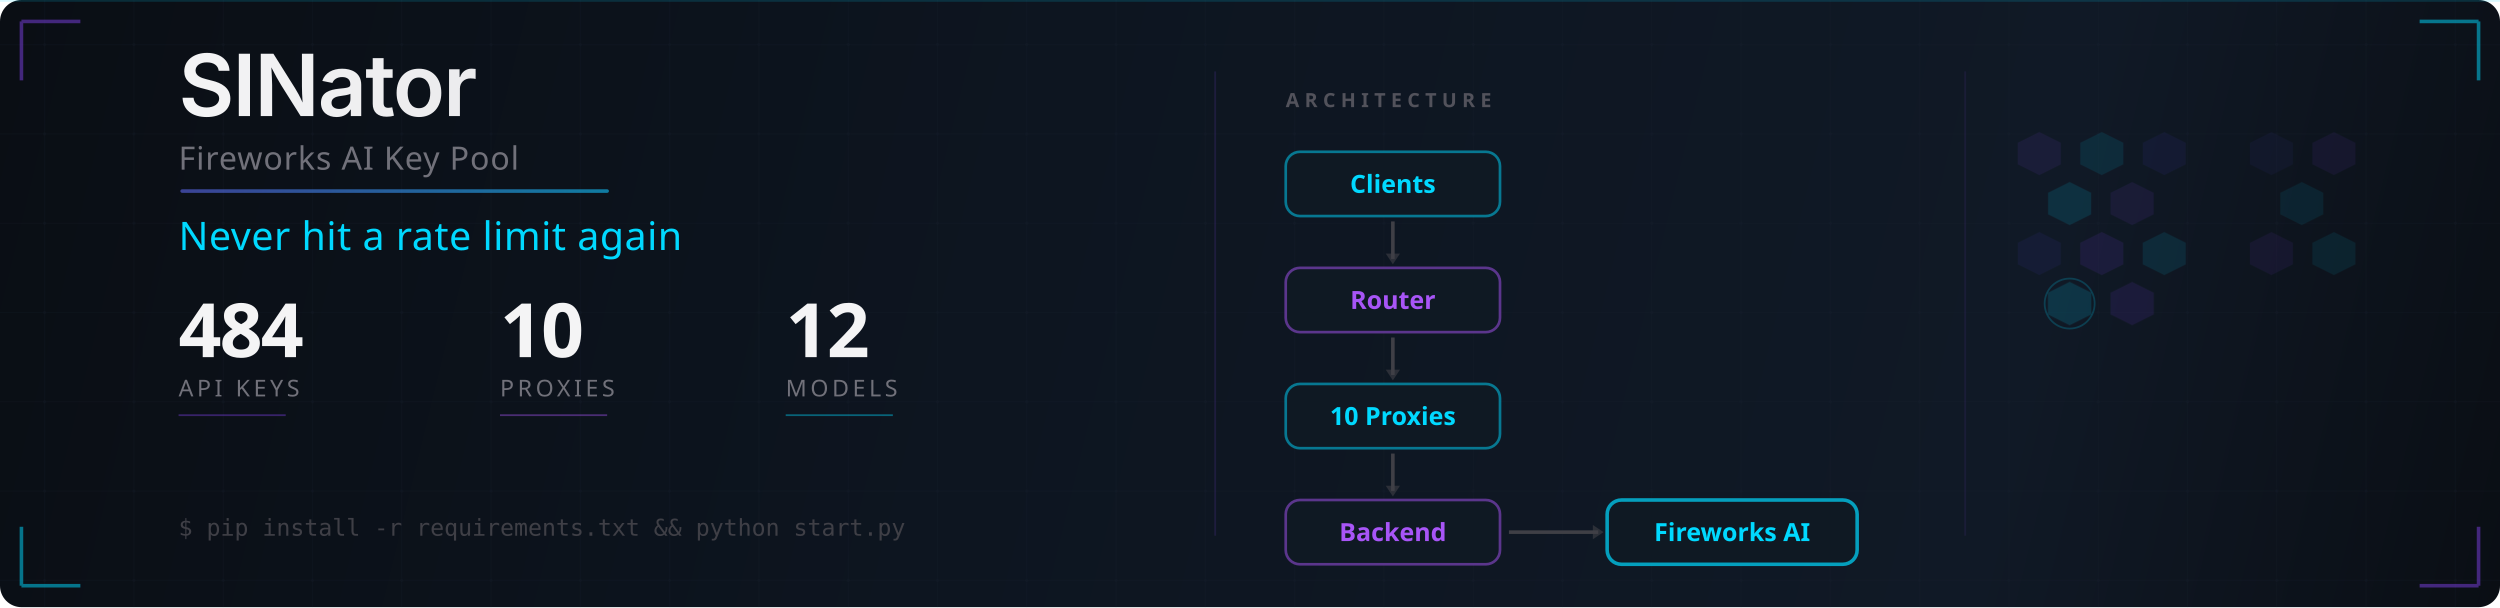
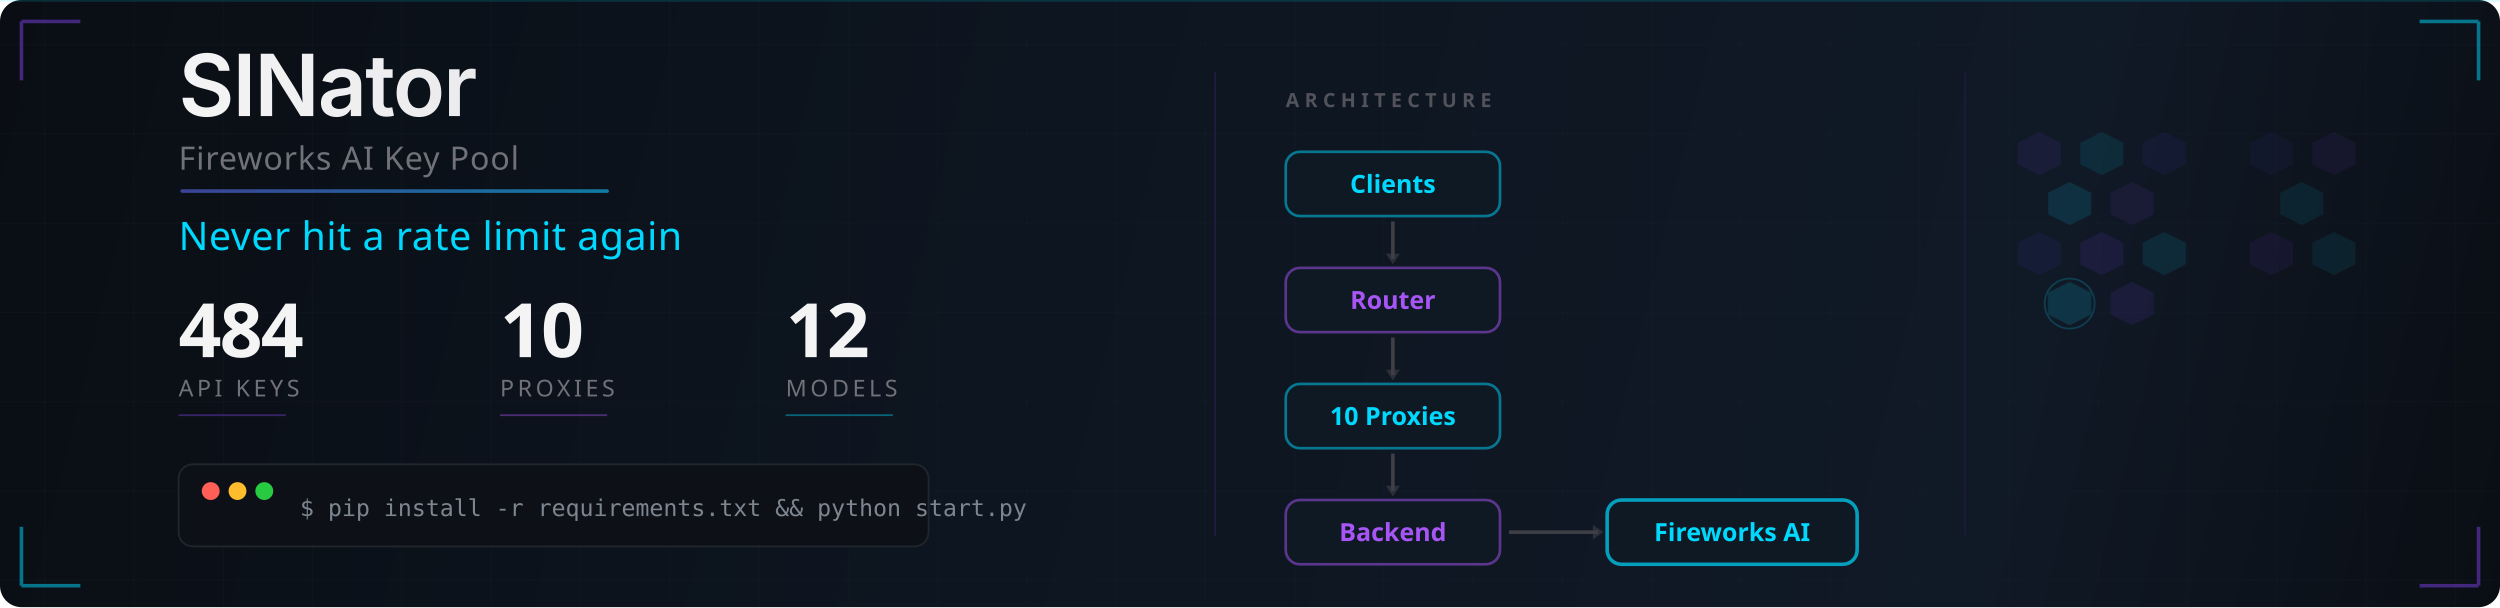
<svg xmlns="http://www.w3.org/2000/svg" width="1400" height="340" viewBox="0 0 1400 340" fill="none">
  <defs>
    <linearGradient id="bg" x1="0" y1="0" x2="1400" y2="340" gradientUnits="userSpaceOnUse">
      <stop stop-color="#0A0E14" />
      <stop offset="0.4" stop-color="#0D1520" />
      <stop offset="0.8" stop-color="#101926" />
      <stop offset="1" stop-color="#0A0E14" />
    </linearGradient>
    <linearGradient id="titleGrad" x1="100" y1="0" x2="600" y2="0" gradientUnits="userSpaceOnUse">
      <stop stop-color="#F4F4F5" />
      <stop offset="0.6" stop-color="#E4E4E7" />
      <stop offset="1" stop-color="#A1A1AA" />
    </linearGradient>
    <linearGradient id="accent" x1="0" y1="0" x2="400" y2="0" gradientUnits="userSpaceOnUse">
      <stop stop-color="#7B3FE4" />
      <stop offset="1" stop-color="#00D9FF" />
    </linearGradient>
    <linearGradient id="lineGrad" x1="0" y1="0" x2="1400" y2="0">
      <stop stop-color="#7B3FE4" stop-opacity="0" />
      <stop offset="0.15" stop-color="#7B3FE4" stop-opacity="0.5" />
      <stop offset="0.5" stop-color="#00D9FF" stop-opacity="0.6" />
      <stop offset="0.85" stop-color="#7B3FE4" stop-opacity="0.5" />
      <stop offset="1" stop-color="#7B3FE4" stop-opacity="0" />
    </linearGradient>
    <filter id="glow" x="-20%" y="-20%" width="140%" height="140%">
      <feGaussianBlur stdDeviation="3" result="blur" />
      <feMerge>
        <feMergeNode in="blur" />
        <feMergeNode in="SourceGraphic" />
      </feMerge>
    </filter>
    <filter id="softGlow" x="-30%" y="-30%" width="160%" height="160%">
      <feGaussianBlur stdDeviation="6" result="blur" />
      <feMerge>
        <feMergeNode in="blur" />
        <feMergeNode in="SourceGraphic" />
      </feMerge>
    </filter>
    <radialGradient id="aura" cx="0.5" cy="0.5" r="0.5">
      <stop stop-color="#00D9FF" stop-opacity="0.08" />
      <stop offset="1" stop-color="#00D9FF" stop-opacity="0" />
    </radialGradient>
    <pattern id="grid" x="0" y="0" width="50" height="50" patternUnits="userSpaceOnUse">
      <circle cx="25" cy="25" r="0.8" fill="#1A2332" />
      <line x1="25" y1="0" x2="25" y2="50" stroke="#1A2332" stroke-width="0.3" />
      <line x1="0" y1="25" x2="50" y2="25" stroke="#1A2332" stroke-width="0.3" />
    </pattern>
-     <circle id="flowDot" r="3" fill="#00D9FF" filter="url(#glow)" />
+     <circle id="dotRed" r="5" fill="#FF5F57" />
+     <circle id="dotYellow" r="5" fill="#FFBD2E" />
+     <circle id="dotGreen" r="5" fill="#28CA41" />
  </defs>
  <rect width="1400" height="340" fill="url(#bg)" rx="12" />
  <rect width="1400" height="340" fill="url(#grid)" rx="12" opacity="0.3" />
  <rect x="60" y="0" width="1280" height="2" fill="url(#lineGrad)" />
  <rect x="60" y="338" width="1280" height="2" fill="url(#lineGrad)" />
  <path d="M12 12 L12 45 M12 12 L45 12" stroke="#7B3FE4" stroke-width="2" opacity="0.5" />
  <path d="M1388 12 L1388 45 M1388 12 L1355 12" stroke="#00D9FF" stroke-width="2" opacity="0.5" />
  <path d="M12 328 L12 295 M12 328 L45 328" stroke="#00D9FF" stroke-width="2" opacity="0.5" />
  <path d="M1388 328 L1388 295 M1388 328 L1355 328" stroke="#7B3FE4" stroke-width="2" opacity="0.5" />
  <text x="100" y="65" font-family="ui-sans-serif, system-ui, -apple-system, BlinkMacSystemFont, 'Segoe UI', sans-serif" font-size="48" font-weight="600" fill="url(#titleGrad)" letter-spacing="-1">SINator</text>
  <text x="100" y="95" font-family="ui-sans-serif, system-ui, sans-serif" font-size="18" font-weight="400" fill="#71717A" letter-spacing="0.5">Fireworks AI Key Pool</text>
  <rect x="101" y="106" width="240" height="2" fill="url(#accent)" rx="1" opacity="0.6" />
  <text x="100" y="140" font-family="ui-sans-serif, system-ui, sans-serif" font-size="22" font-weight="500" fill="#00D9FF" letter-spacing="0.3">Never hit a rate limit again</text>
-   <text x="100" y="300" font-family="ui-monospace, 'SF Mono', Menlo, monospace" font-size="13" font-weight="400" fill="#3F3F46">$ pip install -r requirements.txt &amp;&amp; python start.py</text>
  <text x="100" y="200" font-family="ui-sans-serif, system-ui, sans-serif" font-size="42" font-weight="700" fill="#F4F4F5" letter-spacing="-1">484</text>
  <text x="100" y="222" font-family="ui-sans-serif, system-ui, sans-serif" font-size="13" font-weight="500" fill="#71717A" letter-spacing="2">API KEYS</text>
  <rect x="100" y="232" width="60" height="1" fill="#7B3FE4" opacity="0.4" />
  <text x="280" y="200" font-family="ui-sans-serif, system-ui, sans-serif" font-size="42" font-weight="700" fill="#F4F4F5" letter-spacing="-1">10</text>
  <text x="280" y="222" font-family="ui-sans-serif, system-ui, sans-serif" font-size="13" font-weight="500" fill="#71717A" letter-spacing="2">PROXIES</text>
  <rect x="280" y="232" width="60" height="1" fill="#A855F7" opacity="0.4" />
  <text x="440" y="200" font-family="ui-sans-serif, system-ui, sans-serif" font-size="42" font-weight="700" fill="#F4F4F5" letter-spacing="-1">12</text>
  <text x="440" y="222" font-family="ui-sans-serif, system-ui, sans-serif" font-size="13" font-weight="500" fill="#71717A" letter-spacing="2">MODELS</text>
  <rect x="440" y="232" width="60" height="1" fill="#00D9FF" opacity="0.4" />
+   <rect x="100" y="260" width="420" height="46" rx="8" fill="#0D1117" stroke="#21262D" stroke-width="1" />
+   <circle cx="118" cy="275" r="5" fill="#FF5F57" />
+   <circle cx="133" cy="275" r="5" fill="#FFBD2E" />
+   <circle cx="148" cy="275" r="5" fill="#28CA41" />
+   <text x="168" y="289" font-family="ui-monospace, 'SF Mono', Menlo, monospace" font-size="13" font-weight="400" fill="#7D8590">$ pip install -r requirements.txt &amp;&amp; python start.py</text>
  <rect x="680" y="40" width="1" height="260" fill="#7B3FE4" opacity="0.15" />
  <text x="720" y="60" font-family="ui-sans-serif, system-ui, sans-serif" font-size="11" font-weight="600" fill="#52525B" letter-spacing="3">ARCHITECTURE</text>
  <rect x="720" y="85" width="120" height="36" rx="8" fill="#0F1923" stroke="#00D9FF" stroke-width="1.5" stroke-opacity="0.5">
    <animate attributeName="stroke-opacity" values="0.3;0.8;0.3" dur="4s" begin="0s" repeatCount="indefinite" />
  </rect>
  <text x="780" y="108" text-anchor="middle" font-family="ui-sans-serif, system-ui, sans-serif" font-size="14" font-weight="600" fill="#00D9FF">Clients</text>
  <line x1="780" y1="124" x2="780" y2="145" stroke="#3F3F46" stroke-width="2" />
  <polygon points="776,142 780,148 784,142" fill="#3F3F46" opacity="0.6">
    <animate attributeName="opacity" values="0.3;0.9;0.3" dur="4s" begin="0.5s" repeatCount="indefinite" />
  </polygon>
  <circle cx="780" cy="124" r="3" fill="#00D9FF" filter="url(#glow)" opacity="0">
    <animate attributeName="cy" values="124;145" dur="1s" begin="0.5s" repeatCount="indefinite" />
    <animate attributeName="opacity" values="0;1;0" dur="1s" begin="0.5s" repeatCount="indefinite" />
  </circle>
  <rect x="720" y="150" width="120" height="36" rx="8" fill="#0F1923" stroke="#A855F7" stroke-width="1.5" stroke-opacity="0.5">
    <animate attributeName="stroke-opacity" values="0.3;0.8;0.3" dur="4s" begin="1s" repeatCount="indefinite" />
  </rect>
  <text x="780" y="173" text-anchor="middle" font-family="ui-sans-serif, system-ui, sans-serif" font-size="14" font-weight="600" fill="#A855F7">Router</text>
  <line x1="780" y1="189" x2="780" y2="210" stroke="#3F3F46" stroke-width="2" />
  <polygon points="776,207 780,213 784,207" fill="#3F3F46" opacity="0.6">
    <animate attributeName="opacity" values="0.3;0.9;0.3" dur="4s" begin="1.5s" repeatCount="indefinite" />
  </polygon>
  <circle cx="780" cy="189" r="3" fill="#A855F7" filter="url(#glow)" opacity="0">
    <animate attributeName="cy" values="189;210" dur="1s" begin="1.5s" repeatCount="indefinite" />
    <animate attributeName="opacity" values="0;1;0" dur="1s" begin="1.5s" repeatCount="indefinite" />
  </circle>
  <rect x="720" y="215" width="120" height="36" rx="8" fill="#0F1923" stroke="#00D9FF" stroke-width="1.5" stroke-opacity="0.5">
    <animate attributeName="stroke-opacity" values="0.3;0.8;0.3" dur="4s" begin="2s" repeatCount="indefinite" />
  </rect>
  <text x="780" y="238" text-anchor="middle" font-family="ui-sans-serif, system-ui, sans-serif" font-size="14" font-weight="600" fill="#00D9FF">10 Proxies</text>
  <line x1="780" y1="254" x2="780" y2="275" stroke="#3F3F46" stroke-width="2" />
  <polygon points="776,272 780,278 784,272" fill="#3F3F46" opacity="0.6">
    <animate attributeName="opacity" values="0.3;0.9;0.3" dur="4s" begin="2.5s" repeatCount="indefinite" />
  </polygon>
  <circle cx="780" cy="254" r="3" fill="#00D9FF" filter="url(#glow)" opacity="0">
    <animate attributeName="cy" values="254;275" dur="1s" begin="2.5s" repeatCount="indefinite" />
    <animate attributeName="opacity" values="0;1;0" dur="1s" begin="2.5s" repeatCount="indefinite" />
  </circle>
  <rect x="720" y="280" width="120" height="36" rx="8" fill="#0F1923" stroke="#A855F7" stroke-width="1.5" stroke-opacity="0.5">
    <animate attributeName="stroke-opacity" values="0.3;0.8;0.3" dur="4s" begin="3s" repeatCount="indefinite" />
  </rect>
  <text x="780" y="303" text-anchor="middle" font-family="ui-sans-serif, system-ui, sans-serif" font-size="14" font-weight="600" fill="#A855F7">Backend</text>
  <line x1="845" y1="298" x2="895" y2="298" stroke="#3F3F46" stroke-width="2" />
  <polygon points="892,294 898,298 892,302" fill="#3F3F46" opacity="0.6">
    <animate attributeName="opacity" values="0.3;0.9;0.3" dur="4s" begin="3.5s" repeatCount="indefinite" />
  </polygon>
  <circle cx="845" cy="298" r="3" fill="#A855F7" filter="url(#glow)" opacity="0">
    <animate attributeName="cx" values="845;895" dur="1s" begin="3.5s" repeatCount="indefinite" />
    <animate attributeName="opacity" values="0;1;0" dur="1s" begin="3.5s" repeatCount="indefinite" />
  </circle>
  <rect x="900" y="280" width="140" height="36" rx="8" fill="#0F1923" stroke="#00D9FF" stroke-width="2" stroke-opacity="0.7">
    <animate attributeName="stroke-opacity" values="0.4;1;0.4" dur="4s" begin="3.5s" repeatCount="indefinite" />
  </rect>
  <text x="970" y="303" text-anchor="middle" font-family="ui-sans-serif, system-ui, sans-serif" font-size="14" font-weight="700" fill="#00D9FF">Fireworks AI</text>
  <rect x="1100" y="40" width="1" height="260" fill="#7B3FE4" opacity="0.1" />
  <polygon points="1130,80 1142,74 1154,80 1154,92 1142,98 1130,92" fill="#7B3FE4" opacity="0.1" stroke="#7B3FE4" stroke-width="0.5" stroke-opacity="0.25" />
  <polygon points="1165,80 1177,74 1189,80 1189,92 1177,98 1165,92" fill="#00D9FF" opacity="0.1" stroke="#00D9FF" stroke-width="0.5" stroke-opacity="0.25" />
  <polygon points="1200,80 1212,74 1224,80 1224,92 1212,98 1200,92" fill="#4F46E5" opacity="0.08" stroke="#4F46E5" stroke-width="0.5" stroke-opacity="0.2" />
  <polygon points="1147,108 1159,102 1171,108 1171,120 1159,126 1147,120" fill="#00D9FF" opacity="0.12" stroke="#00D9FF" stroke-width="0.5" stroke-opacity="0.3" />
  <polygon points="1182,108 1194,102 1206,108 1206,120 1194,126 1182,120" fill="#7B3FE4" opacity="0.1" stroke="#7B3FE4" stroke-width="0.5" stroke-opacity="0.25" />
  <polygon points="1130,136 1142,130 1154,136 1154,148 1142,154 1130,148" fill="#4F46E5" opacity="0.08" stroke="#4F46E5" stroke-width="0.5" stroke-opacity="0.2" />
  <polygon points="1165,136 1177,130 1189,136 1189,148 1177,154 1165,148" fill="#7B3FE4" opacity="0.12" stroke="#7B3FE4" stroke-width="0.5" stroke-opacity="0.3" />
  <polygon points="1200,136 1212,130 1224,136 1224,148 1212,154 1200,148" fill="#00D9FF" opacity="0.1" stroke="#00D9FF" stroke-width="0.5" stroke-opacity="0.25" />
  <polygon points="1147,164 1159,158 1171,164 1171,176 1159,182 1147,176" fill="#00D9FF" opacity="0.15" stroke="#00D9FF" stroke-width="0.8" stroke-opacity="0.35" />
  <polygon points="1182,164 1194,158 1206,164 1206,176 1194,182 1182,176" fill="#7B3FE4" opacity="0.12" stroke="#7B3FE4" stroke-width="0.8" stroke-opacity="0.3" />
-   <circle cx="1159" cy="170" r="14" fill="none" stroke="#00D9FF" stroke-width="1" opacity="0.2">
-     <animate attributeName="r" values="14;26;14" dur="3s" repeatCount="indefinite" />
-     <animate attributeName="opacity" values="0.25;0;0.25" dur="3s" repeatCount="indefinite" />
-   </circle>
  <polygon points="1260,80 1272,74 1284,80 1284,92 1272,98 1260,92" fill="#4F46E5" opacity="0.06" stroke="#4F46E5" stroke-width="0.5" stroke-opacity="0.15" />
  <polygon points="1295,80 1307,74 1319,80 1319,92 1307,98 1295,92" fill="#7B3FE4" opacity="0.08" stroke="#7B3FE4" stroke-width="0.5" stroke-opacity="0.2" />
  <polygon points="1277,108 1289,102 1301,108 1301,120 1289,126 1277,120" fill="#00D9FF" opacity="0.08" stroke="#00D9FF" stroke-width="0.5" stroke-opacity="0.2" />
  <polygon points="1260,136 1272,130 1284,136 1284,148 1272,154 1260,148" fill="#7B3FE4" opacity="0.08" stroke="#7B3FE4" stroke-width="0.5" stroke-opacity="0.2" />
  <polygon points="1295,136 1307,130 1319,136 1319,148 1307,154 1295,148" fill="#00D9FF" opacity="0.08" stroke="#00D9FF" stroke-width="0.5" stroke-opacity="0.2" />
+   <circle cx="1159" cy="170" r="14" fill="none" stroke="#00D9FF" stroke-width="1" opacity="0.2">
+     <animate attributeName="r" values="14;26;14" dur="3s" repeatCount="indefinite" />
+     <animate attributeName="opacity" values="0.25;0;0.25" dur="3s" repeatCount="indefinite" />
+   </circle>
  <rect x="0" y="0" width="1400" height="1" fill="#00D9FF" opacity="0.15">
    <animate attributeName="y" values="0;340;0" dur="12s" repeatCount="indefinite" />
    <animate attributeName="opacity" values="0;0.25;0" dur="12s" repeatCount="indefinite" />
  </rect>
</svg>
